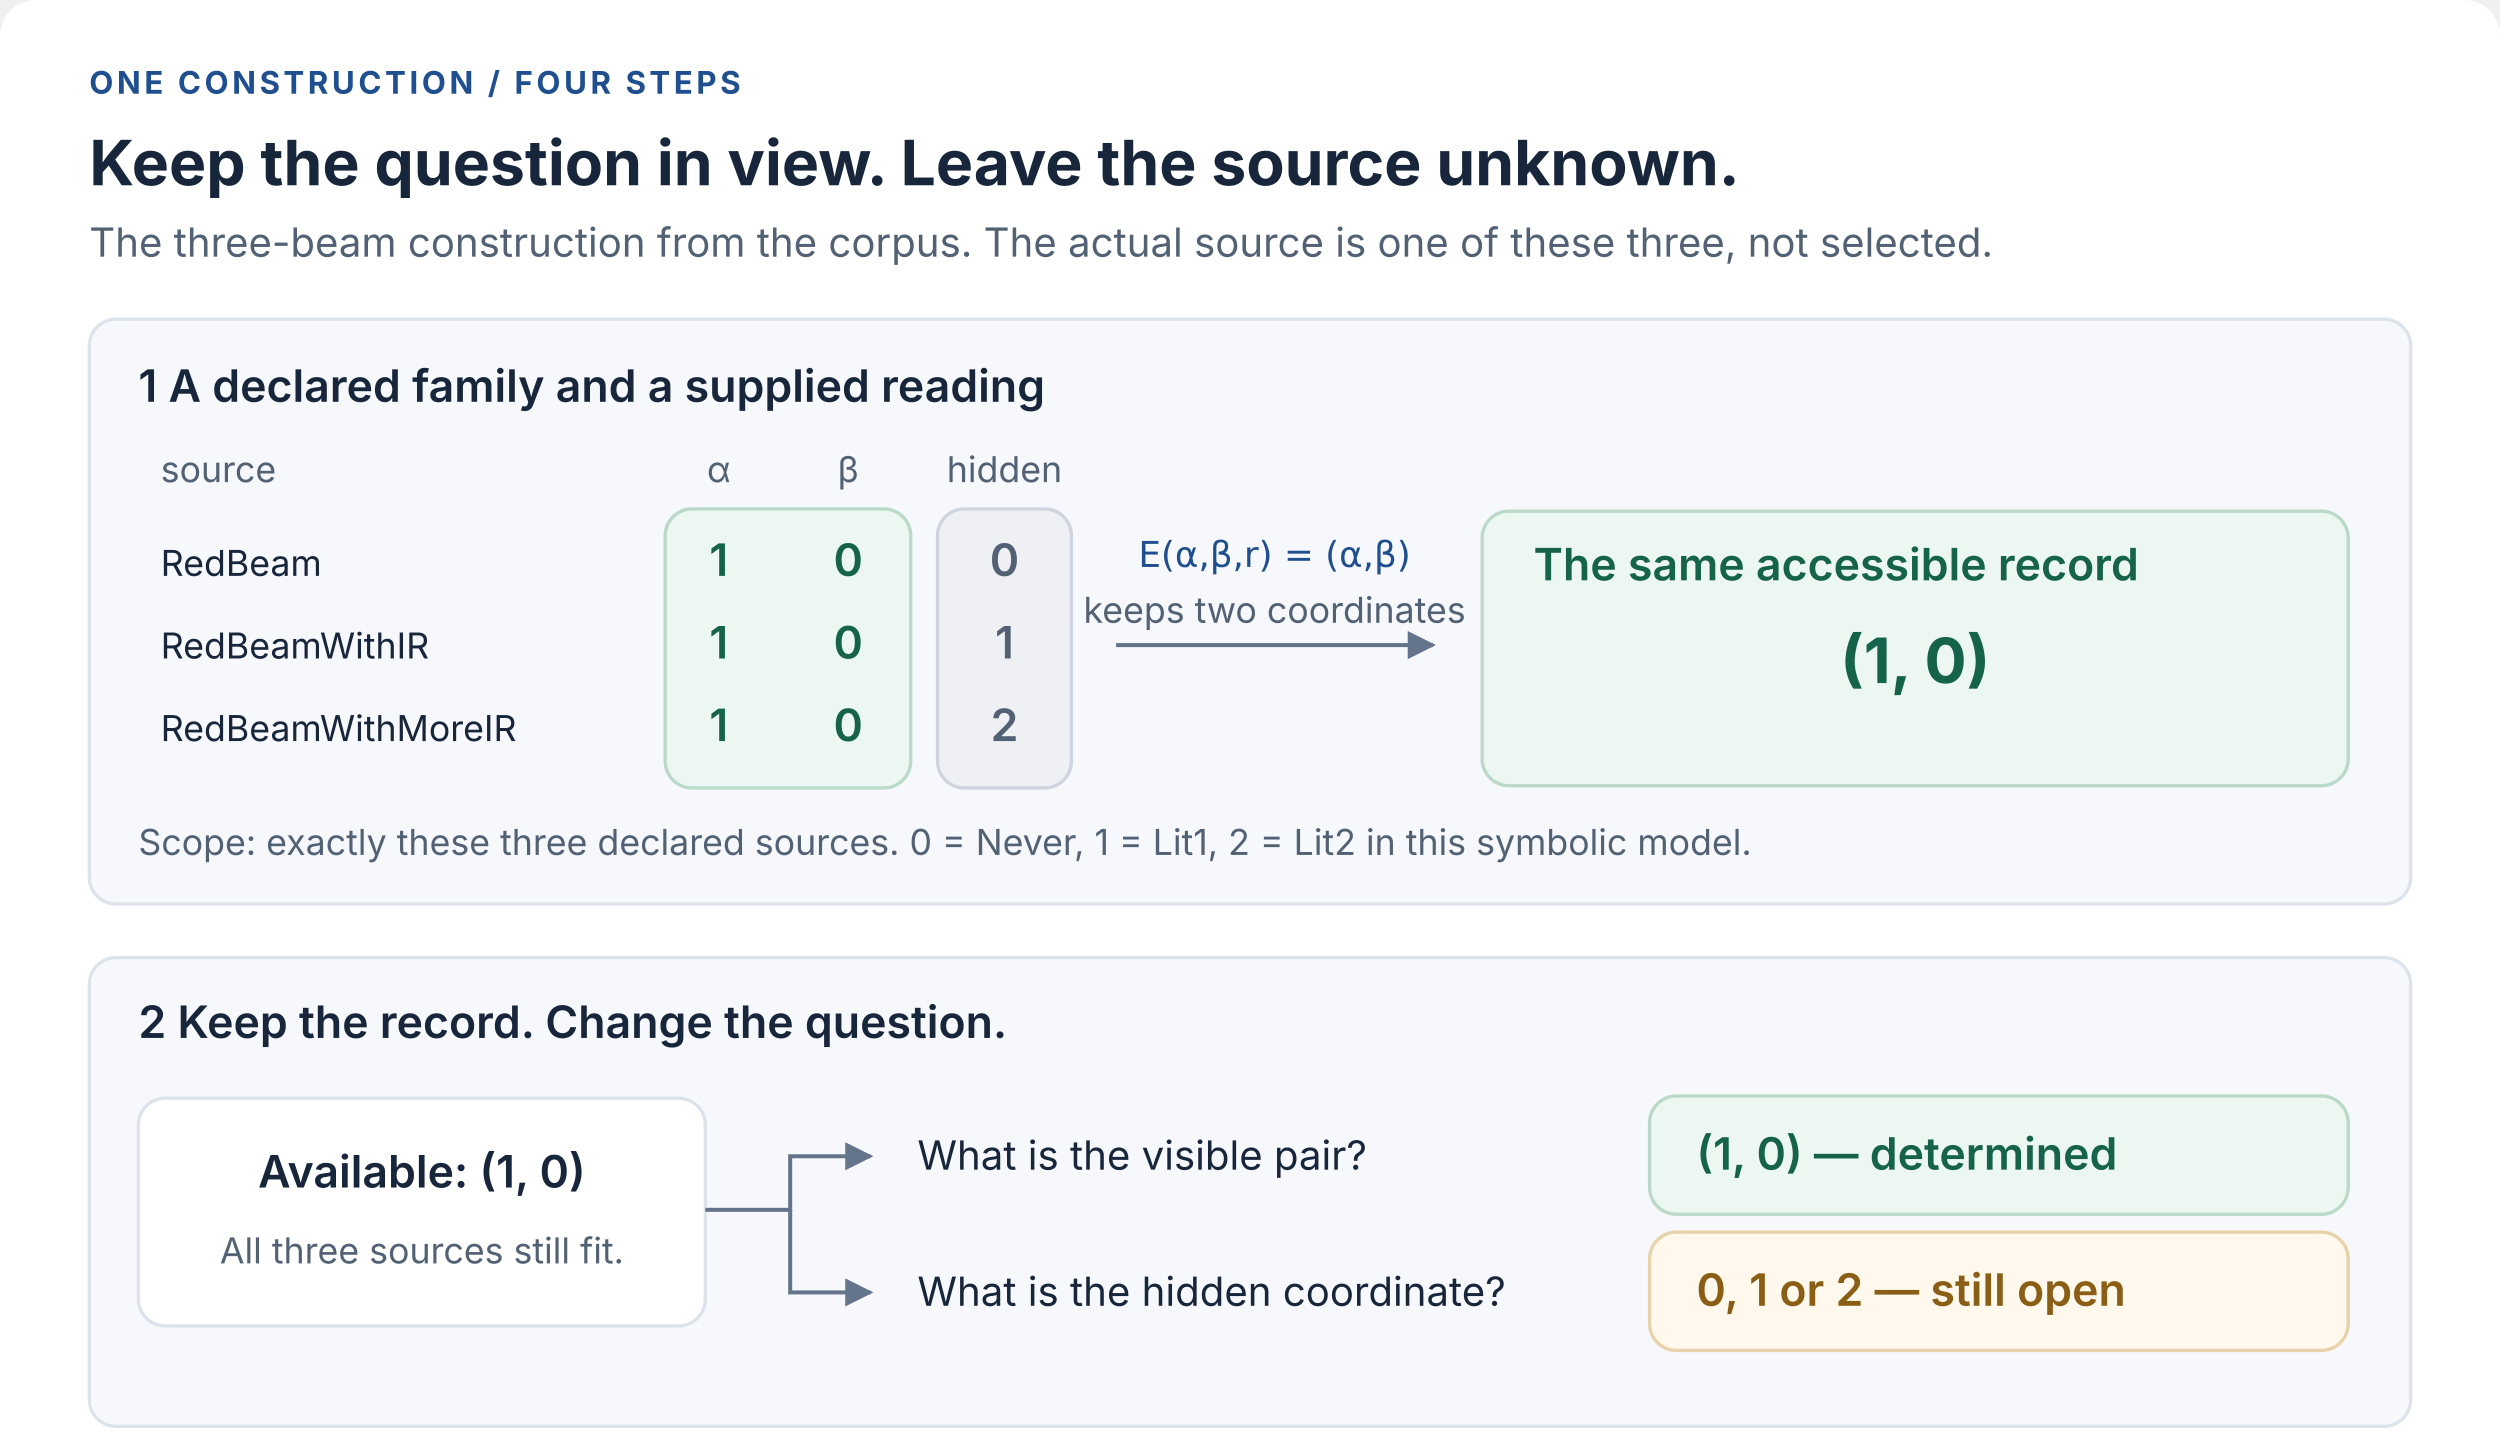
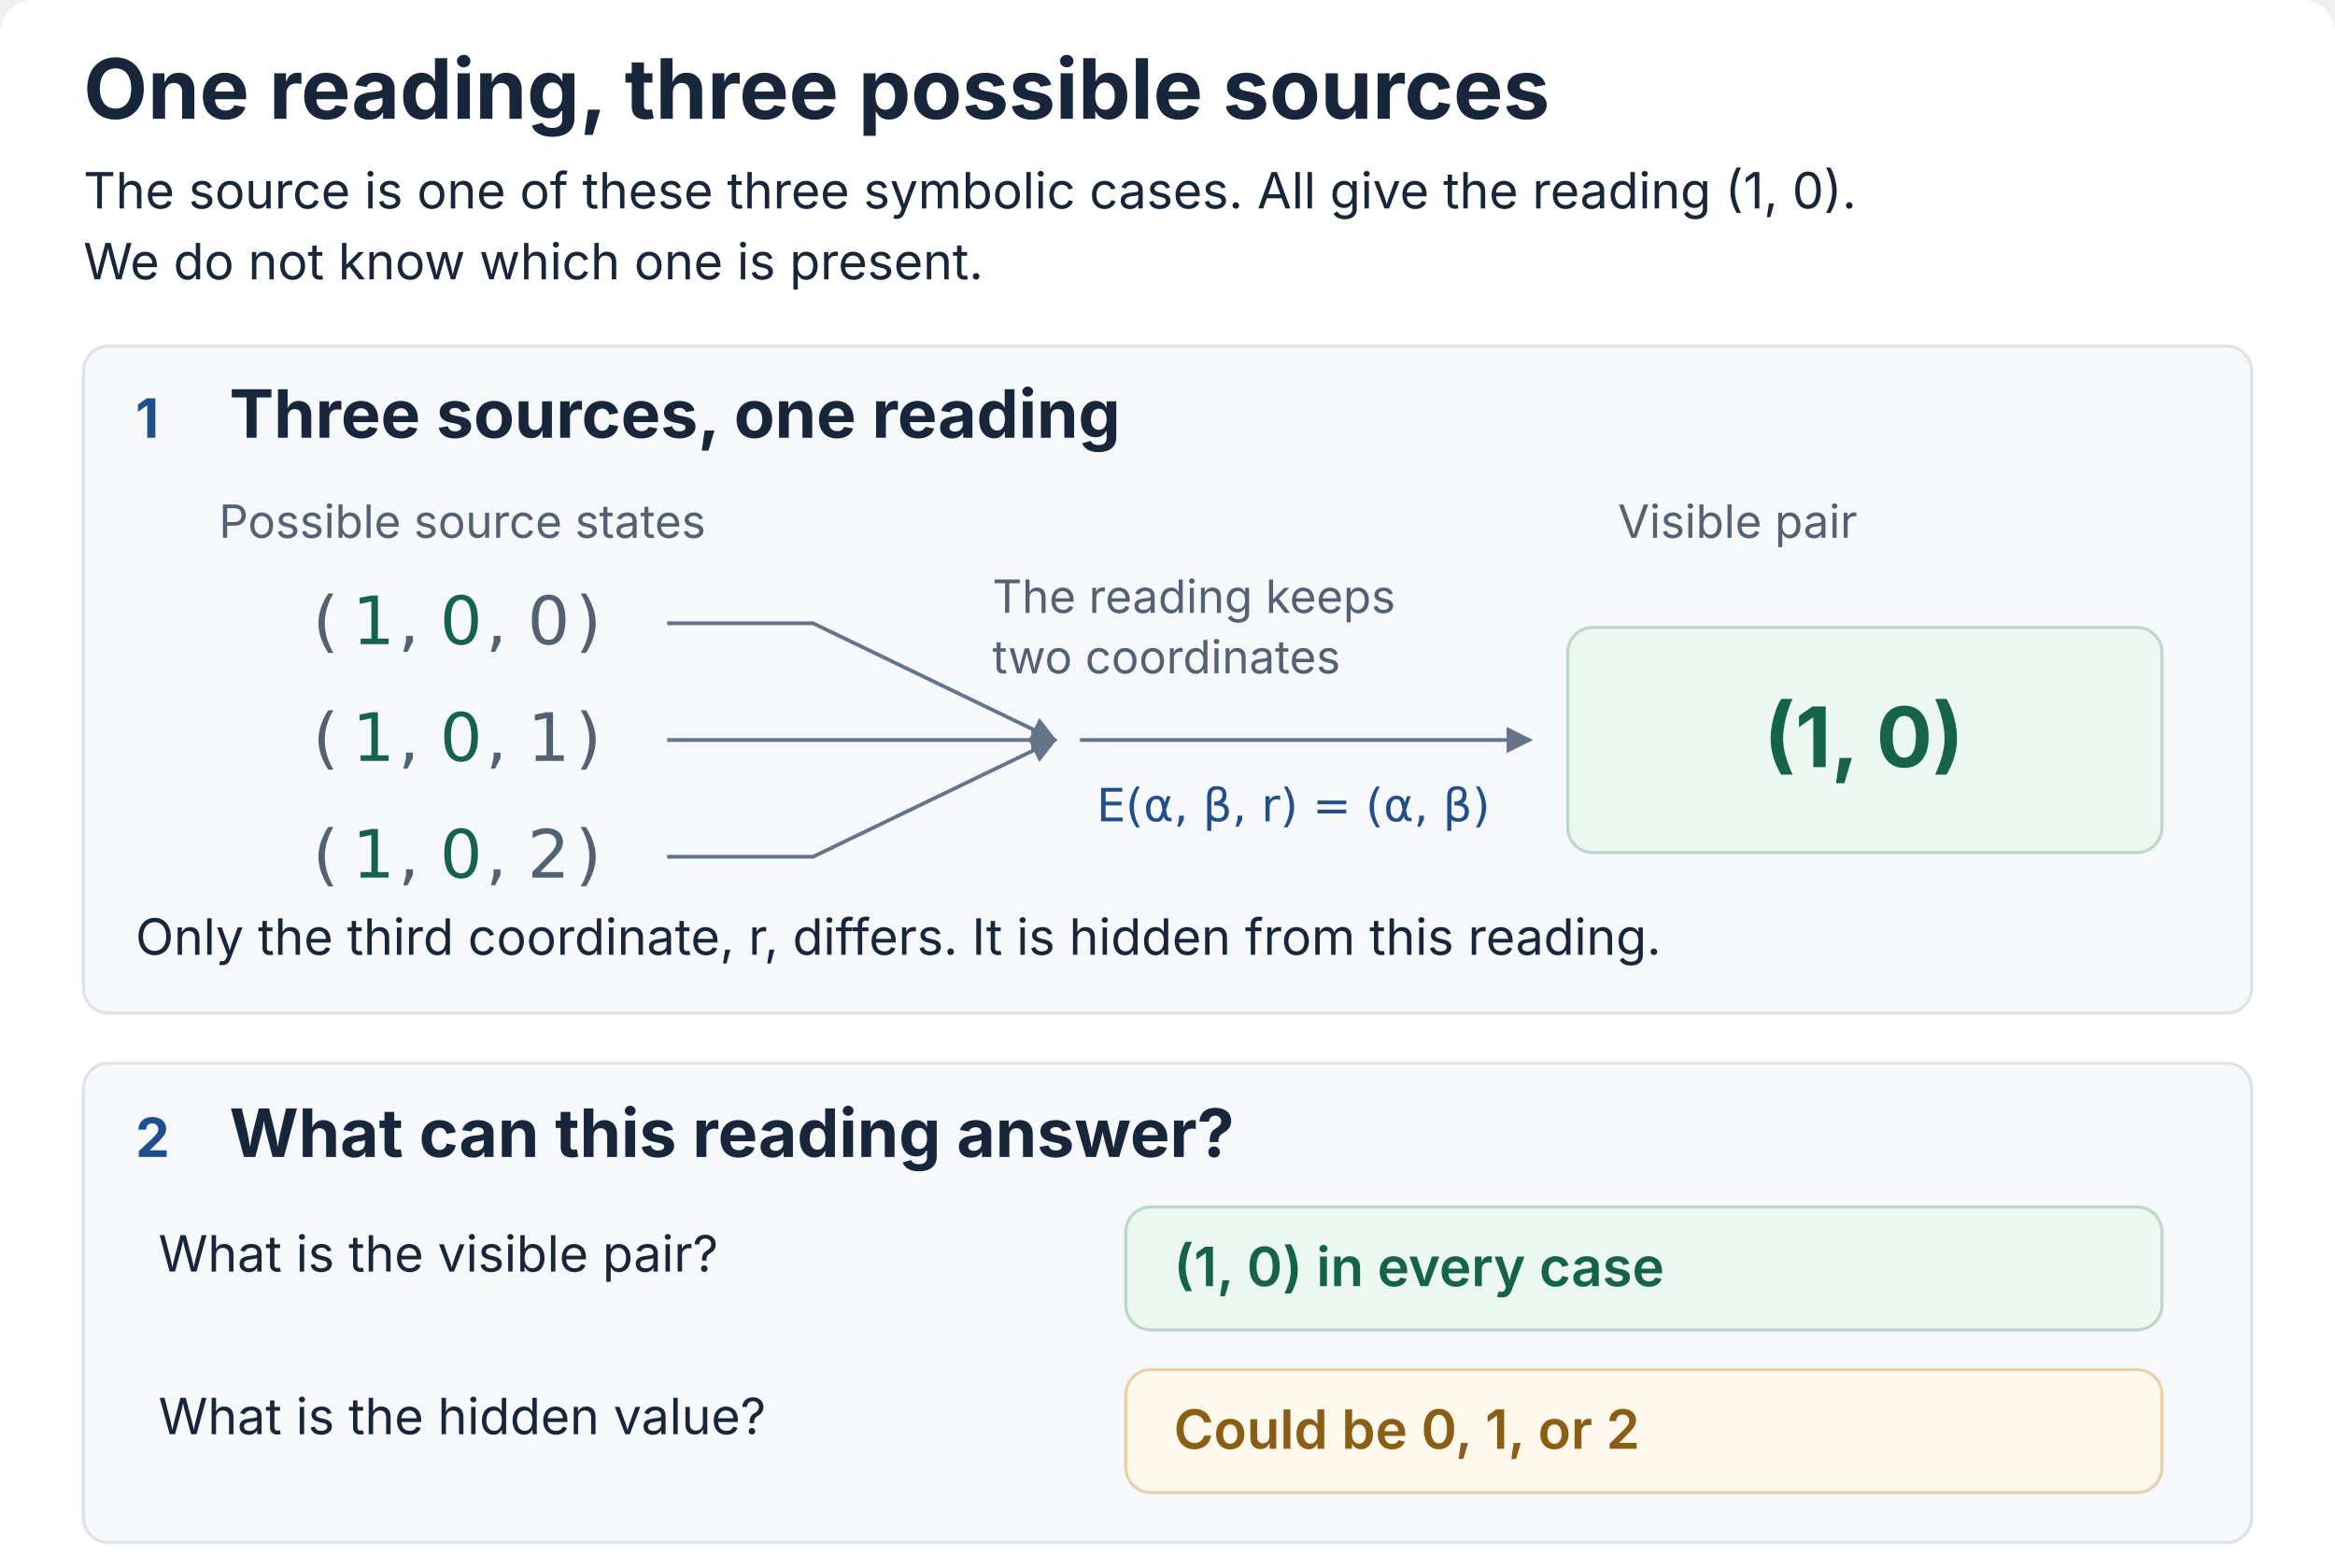
- <svg xmlns="http://www.w3.org/2000/svg" width="1120" height="648" viewBox="0 0 1120 648" role="img" aria-labelledby="title desc">
+ <svg xmlns="http://www.w3.org/2000/svg" width="1120" height="752" viewBox="0 0 1120 752" role="img" aria-labelledby="title desc">
  <defs>
    <marker id="arrow" viewBox="0 0 10 10" refX="9" refY="5" markerWidth="7" markerHeight="7" orient="auto-start-reverse">
      <path d="M0 0L10 5L0 10Z" fill="#64748b" />
    </marker>
  </defs>
  <style>text{font-family:Inter,'Segoe UI',Arial,sans-serif;fill:#18263b}.muted{fill:#526174}.blue{fill:#204f8f}.green{fill:#16634b}.amber{fill:#8b5e16}.math{font-family:'DejaVu Sans',sans-serif}.small{font-size:16px}.body{font-size:18px}.label{font-size:20px;font-weight:600}.heading{font-size:28px;font-weight:650}.eyebrow{font-size:14px;font-weight:700;letter-spacing:1.6px}</style>
-   <rect width="1120" height="1390" rx="16" fill="#ffffff" />
-   <text x="40" y="42" class="eyebrow blue">ONE CONSTRUCTION / FOUR STEPS</text>
-   <text x="40" y="83" class="heading">Keep the question in view. Leave the source unknown.</text>
-   <text x="40" y="115" class="body muted">The three-beam construction from the corpus. The actual source is one of these three, not selected.</text>
-   <rect x="40" y="143" width="1040" height="262" rx="12" fill="#f6f8fb" stroke="#dde3eb" stroke-width="1.5" />
-   <text x="62" y="180" class="label">1   A declared family and a supplied reading</text>
-   <text x="72" y="216" class="small muted">source</text>
-   <text x="322" y="216" class="small muted" text-anchor="middle">α</text>
-   <text x="380" y="216" class="small muted" text-anchor="middle">β</text>
-   <text x="450" y="216" class="small muted" text-anchor="middle">hidden</text>
-   <rect x="298" y="228" width="110" height="125" rx="12" fill="#edf7f1" stroke="#bad9c8" stroke-width="1.5" />
-   <rect x="420" y="228" width="60" height="125" rx="12" fill="#eef0f4" stroke="#ced5df" stroke-width="1.5" />
-   <text x="72" y="258" class="small">RedBeam</text>
-   <text x="322" y="258" class="label green" text-anchor="middle">1</text>
-   <text x="380" y="258" class="label green" text-anchor="middle">0</text>
-   <text x="450" y="258" class="label muted" text-anchor="middle">0</text>
-   <text x="72" y="295" class="small">RedBeamWithIR</text>
-   <text x="322" y="295" class="label green" text-anchor="middle">1</text>
-   <text x="380" y="295" class="label green" text-anchor="middle">0</text>
-   <text x="450" y="295" class="label muted" text-anchor="middle">1</text>
-   <text x="72" y="332" class="small">RedBeamWithMoreIR</text>
-   <text x="322" y="332" class="label green" text-anchor="middle">1</text>
-   <text x="380" y="332" class="label green" text-anchor="middle">0</text>
-   <text x="450" y="332" class="label muted" text-anchor="middle">2</text>
-   <path d="M500 289H642" fill="none" stroke="#64748b" stroke-width="1.8" marker-end="url(#arrow)" />
-   <text x="571" y="254" class="small math blue" text-anchor="middle">E(α,β,r) = (α,β)</text>
-   <text x="571" y="279" class="small muted" text-anchor="middle">keeps two coordinates</text>
-   <rect x="664" y="229" width="388" height="123" rx="12" fill="#edf7f1" stroke="#bad9c8" stroke-width="1.5" />
-   <text x="687" y="260" class="label green">The same accessible record</text>
-   <text x="858" y="306" class="heading green" text-anchor="middle">(1, 0)</text>
-   <text x="62" y="383" class="small muted">Scope: exactly these three declared sources. 0 = Never, 1 = Lit1, 2 = Lit2 in this symbolic model.</text>
-   <rect x="40" y="429" width="1040" height="210" rx="12" fill="#f6f8fb" stroke="#dde3eb" stroke-width="1.5" />
-   <text x="62" y="465" class="label">2   Keep the record. Change the question.</text>
-   <rect x="62" y="492" width="254" height="102" rx="12" fill="#ffffff" stroke="#dde3eb" stroke-width="1.5" />
-   <text x="189" y="532" class="label" text-anchor="middle">Available: (1, 0)</text>
-   <text x="189" y="566" class="small muted" text-anchor="middle">All three sources still fit.</text>
-   <path d="M316 542H354V518H390" fill="none" stroke="#64748b" stroke-width="1.8" marker-end="url(#arrow)" />
-   <path d="M354 542V579H390" fill="none" stroke="#64748b" stroke-width="1.8" marker-end="url(#arrow)" />
-   <text x="411" y="524" class="body">What is the visible pair?</text>
-   <text x="411" y="585" class="body">What is the hidden coordinate?</text>
-   <rect x="739" y="491" width="313" height="53" rx="12" fill="#edf7f1" stroke="#bad9c8" stroke-width="1.5" />
-   <text x="760" y="524" class="label green">(1, 0) — determined</text>
-   <rect x="739" y="552" width="313" height="53" rx="12" fill="#fff8ec" stroke="#e8d2aa" stroke-width="1.5" />
-   <text x="760" y="585" class="label amber">0, 1 or 2 — still open</text>
-   <rect x="40" y="663" width="1040" height="337" rx="12" fill="#f6f8fb" stroke="#dde3eb" stroke-width="1.5" />
-   <text x="62" y="699" class="label">3   A supplied transformation can use unknown contents</text>
-   <text x="62" y="730" class="body muted">SwapVisible exchanges the visible coordinates and retains the hidden one.  r ∈ {0,1,2}.</text>
-   <rect x="62" y="755" width="310" height="70" rx="12" fill="#ffffff" stroke="#dde3eb" stroke-width="1.5" />
-   <text x="217" y="798" class="label math" text-anchor="middle">xᵣ = (1, 0, r)</text>
-   <rect x="742" y="755" width="310" height="70" rx="12" fill="#ffffff" stroke="#dde3eb" stroke-width="1.5" />
-   <text x="897" y="798" class="label math" text-anchor="middle">T(xᵣ) = (0, 1, r)</text>
-   <path d="M372 789H728" fill="none" stroke="#64748b" stroke-width="1.8" marker-end="url(#arrow)" />
-   <text x="550" y="778" class="small blue" text-anchor="middle">same T for every r</text>
-   <path d="M217 825V870" fill="none" stroke="#64748b" stroke-width="1.8" marker-end="url(#arrow)" />
-   <text x="230" y="853" class="body blue">E</text>
-   <path d="M897 825V870" fill="none" stroke="#64748b" stroke-width="1.8" marker-end="url(#arrow)" />
-   <text x="910" y="853" class="body blue">E</text>
-   <rect x="62" y="883" width="310" height="62" rx="12" fill="#edf7f1" stroke="#bad9c8" stroke-width="1.5" />
-   <text x="217" y="921" class="label green" text-anchor="middle">(1, 0)</text>
-   <rect x="742" y="883" width="310" height="62" rx="12" fill="#edf7f1" stroke="#bad9c8" stroke-width="1.5" />
-   <text x="897" y="921" class="label green" text-anchor="middle">(0, 1)</text>
-   <path d="M372 914H728" fill="none" stroke="#64748b" stroke-width="1.8" marker-end="url(#arrow)" />
-   <text x="550" y="884" class="small blue" text-anchor="middle">swap the retained pair</text>
-   <text x="550" y="908" class="small math" text-anchor="middle">E ∘ T = swap ∘ E</text>
-   <text x="62" y="975" class="small">The full outputs differ in r. Their visible result follows from the old record without identifying r.</text>
-   <rect x="40" y="1024" width="1040" height="287" rx="12" fill="#f6f8fb" stroke="#dde3eb" stroke-width="1.5" />
-   <text x="62" y="1060" class="label">4   Change the operation. Check the relation again.</text>
-   <text x="62" y="1091" class="body muted">ExposeHidden is a different supplied symbolic transformation: U(α,β,r) = (r,0,0).</text>
-   <rect x="62" y="1119" width="295" height="86" rx="12" fill="#ffffff" stroke="#dde3eb" stroke-width="1.5" />
-   <text x="209" y="1153" class="label" text-anchor="middle">The old record stays (1, 0)</text>
-   <text x="209" y="1184" class="small muted" text-anchor="middle">The original reading remains true.</text>
-   <path d="M377 1162H658" fill="none" stroke="#64748b" stroke-width="1.8" marker-end="url(#arrow)" />
-   <text x="518" y="1135" class="small math" text-anchor="middle">future question: E(U(xᵣ))</text>
-   <rect x="681" y="1119" width="371" height="86" rx="12" fill="#fff8ec" stroke="#e8d2aa" stroke-width="1.5" />
-   <text x="703" y="1153" class="label amber">(0, 0), (1, 0), or (2, 0)</text>
-   <text x="703" y="1184" class="small muted">The same old record permits all three.</text>
-   <text x="62" y="1245" class="body">No deterministic function of this old record alone can supply the new visible answer for all three.</text>
-   <text x="62" y="1281" class="small muted">Another accessible distinction or an adequate different continuation must be supplied and justified.</text>
-   <text x="40" y="1344" class="small muted">STATUS  The transformations and commuting law are supplied symbolic constructions checked by types.</text>
-   <text x="40" y="1373" class="small muted">A physical operation, its calibration and its execution are not supplied by this picture or by the type check.</text>
+   <rect width="1120" height="1830" rx="16" fill="#ffffff" />
+   <style>
+ .body{font-size:24px}.small{font-size:22px}.label{font-size:26px;font-weight:600}
+ .heading{font-size:32px;font-weight:650}.title{font-size:40px;font-weight:650}
+ .tuple{font-family:'DejaVu Sans',sans-serif;font-size:32px}
+ .number{font-size:26px;font-weight:700;fill:#204f8f}
+ </style>
+   <text x="40" y="57" class="title">One reading, three possible sources</text>
+   <text x="40" y="100" class="body">The source is one of these three symbolic cases. All give the reading (1, 0).</text>
+   <text x="40" y="134" class="body">We do not know which one is present.</text>
+   <rect x="40" y="166" width="1040" height="320" rx="12" fill="#f6f8fb" stroke="#dde3eb" stroke-width="1.5" />
+   <text x="65" y="210" class="number">1</text>
+   <text x="110" y="210" class="heading">Three sources, one reading</text>
+   <text x="105" y="258" class="small muted">Possible source states</text>
+   <text x="776" y="258" class="small muted">Visible pair</text>
+   <text x="150" y="309" class="tuple muted">(</text>
+   <text x="169" y="309" class="tuple green">1</text>
+   <text x="191" y="309" class="tuple muted">,</text>
+   <text x="211" y="309" class="tuple green">0</text>
+   <text x="233" y="309" class="tuple muted">,</text>
+   <text x="253" y="309" class="tuple muted">0</text>
+   <text x="276" y="309" class="tuple muted">)</text>
+   <path d="M320 299H390L506 355" fill="none" stroke="#64748b" stroke-width="1.8" marker-end="url(#arrow)" />
+   <text x="150" y="365" class="tuple muted">(</text>
+   <text x="169" y="365" class="tuple green">1</text>
+   <text x="191" y="365" class="tuple muted">,</text>
+   <text x="211" y="365" class="tuple green">0</text>
+   <text x="233" y="365" class="tuple muted">,</text>
+   <text x="253" y="365" class="tuple muted">1</text>
+   <text x="276" y="365" class="tuple muted">)</text>
+   <path d="M320 355H390L506 355" fill="none" stroke="#64748b" stroke-width="1.8" marker-end="url(#arrow)" />
+   <text x="150" y="421" class="tuple muted">(</text>
+   <text x="169" y="421" class="tuple green">1</text>
+   <text x="191" y="421" class="tuple muted">,</text>
+   <text x="211" y="421" class="tuple green">0</text>
+   <text x="233" y="421" class="tuple muted">,</text>
+   <text x="253" y="421" class="tuple muted">2</text>
+   <text x="276" y="421" class="tuple muted">)</text>
+   <path d="M320 411H390L506 355" fill="none" stroke="#64748b" stroke-width="1.8" marker-end="url(#arrow)" />
+   <text x="476" y="294" class="small muted">The reading keeps</text>
+   <text x="476" y="323" class="small muted">two coordinates</text>
+   <path d="M518 355H734" fill="none" stroke="#64748b" stroke-width="1.8" marker-end="url(#arrow)" />
+   <text x="526" y="394" class="small math blue">E(α, β, r) = (α, β)</text>
+   <rect x="752" y="301" width="285" height="108" rx="12" fill="#edf7f1" stroke="#bad9c8" stroke-width="1.5" />
+   <text x="894" y="368" class="title green" text-anchor="middle">(1, 0)</text>
+   <text x="65" y="458" class="body">Only the third coordinate, r, differs. It is hidden from this reading.</text>
+   <rect x="40" y="510" width="1040" height="230" rx="12" fill="#f6f8fb" stroke="#dde3eb" stroke-width="1.5" />
+   <text x="65" y="555" class="number">2</text>
+   <text x="110" y="555" class="heading">What can this reading answer?</text>
+   <text x="76" y="610" class="body">What is the visible pair?</text>
+   <text x="76" y="688" class="body">What is the hidden value?</text>
+   <rect x="540" y="579" width="497" height="59" rx="12" fill="#edf7f1" stroke="#bad9c8" stroke-width="1.5" />
+   <text x="563" y="617" class="label green">(1, 0) in every case</text>
+   <rect x="540" y="657" width="497" height="59" rx="12" fill="#fff8ec" stroke="#e8d2aa" stroke-width="1.5" />
+   <text x="563" y="695" class="label amber">Could be 0, 1, or 2</text>
+   <rect x="40" y="774" width="1040" height="454" rx="12" fill="#f6f8fb" stroke="#dde3eb" stroke-width="1.5" />
+   <text x="65" y="820" class="number">3</text>
+   <text x="110" y="820" class="heading">One operation, the same visible result</text>
+   <text x="65" y="863" class="body">SwapVisible exchanges the first two coordinates and keeps the hidden one.</text>
+   <text x="119" y="913" class="small muted">Original state</text>
+   <text x="490" y="913" class="small muted">After SwapVisible</text>
+   <text x="830" y="913" class="small muted">Visible pair</text>
+   <text x="122" y="962" class="tuple muted">(</text>
+   <text x="141" y="962" class="tuple green">1</text>
+   <text x="163" y="962" class="tuple muted">,</text>
+   <text x="183" y="962" class="tuple green">0</text>
+   <text x="205" y="962" class="tuple muted">,</text>
+   <text x="225" y="962" class="tuple muted">0</text>
+   <text x="248" y="962" class="tuple muted">)</text>
+   <path d="M298 952H445" fill="none" stroke="#64748b" stroke-width="1.8" marker-end="url(#arrow)" />
+   <text x="494" y="962" class="tuple muted">(</text>
+   <text x="513" y="962" class="tuple green">0</text>
+   <text x="535" y="962" class="tuple muted">,</text>
+   <text x="555" y="962" class="tuple green">1</text>
+   <text x="577" y="962" class="tuple muted">,</text>
+   <text x="597" y="962" class="tuple muted">0</text>
+   <text x="620" y="962" class="tuple muted">)</text>
+   <path d="M670 952H795" fill="none" stroke="#64748b" stroke-width="1.8" marker-end="url(#arrow)" />
+   <rect x="811" y="927" width="226" height="47" rx="12" fill="#edf7f1" stroke="#bad9c8" stroke-width="1.5" />
+   <text x="924" y="962" class="tuple green" text-anchor="middle">(0, 1)</text>
+   <text x="122" y="1017" class="tuple muted">(</text>
+   <text x="141" y="1017" class="tuple green">1</text>
+   <text x="163" y="1017" class="tuple muted">,</text>
+   <text x="183" y="1017" class="tuple green">0</text>
+   <text x="205" y="1017" class="tuple muted">,</text>
+   <text x="225" y="1017" class="tuple muted">1</text>
+   <text x="248" y="1017" class="tuple muted">)</text>
+   <path d="M298 1007H445" fill="none" stroke="#64748b" stroke-width="1.8" marker-end="url(#arrow)" />
+   <text x="494" y="1017" class="tuple muted">(</text>
+   <text x="513" y="1017" class="tuple green">0</text>
+   <text x="535" y="1017" class="tuple muted">,</text>
+   <text x="555" y="1017" class="tuple green">1</text>
+   <text x="577" y="1017" class="tuple muted">,</text>
+   <text x="597" y="1017" class="tuple muted">1</text>
+   <text x="620" y="1017" class="tuple muted">)</text>
+   <path d="M670 1007H795" fill="none" stroke="#64748b" stroke-width="1.8" marker-end="url(#arrow)" />
+   <rect x="811" y="982" width="226" height="47" rx="12" fill="#edf7f1" stroke="#bad9c8" stroke-width="1.5" />
+   <text x="924" y="1017" class="tuple green" text-anchor="middle">(0, 1)</text>
+   <text x="122" y="1072" class="tuple muted">(</text>
+   <text x="141" y="1072" class="tuple green">1</text>
+   <text x="163" y="1072" class="tuple muted">,</text>
+   <text x="183" y="1072" class="tuple green">0</text>
+   <text x="205" y="1072" class="tuple muted">,</text>
+   <text x="225" y="1072" class="tuple muted">2</text>
+   <text x="248" y="1072" class="tuple muted">)</text>
+   <path d="M298 1062H445" fill="none" stroke="#64748b" stroke-width="1.8" marker-end="url(#arrow)" />
+   <text x="494" y="1072" class="tuple muted">(</text>
+   <text x="513" y="1072" class="tuple green">0</text>
+   <text x="535" y="1072" class="tuple muted">,</text>
+   <text x="555" y="1072" class="tuple green">1</text>
+   <text x="577" y="1072" class="tuple muted">,</text>
+   <text x="597" y="1072" class="tuple muted">2</text>
+   <text x="620" y="1072" class="tuple muted">)</text>
+   <path d="M670 1062H795" fill="none" stroke="#64748b" stroke-width="1.8" marker-end="url(#arrow)" />
+   <rect x="811" y="1037" width="226" height="47" rx="12" fill="#edf7f1" stroke="#bad9c8" stroke-width="1.5" />
+   <text x="924" y="1072" class="tuple green" text-anchor="middle">(0, 1)</text>
+   <text x="65" y="1131" class="body">The full states still differ. The visible pair is (0, 1) in every case.</text>
+   <text x="65" y="1170" class="body">The new reading follows by swapping the old pair: (1, 0) → (0, 1).</text>
+   <text x="65" y="1205" class="small math blue">T(α, β, r) = (β, α, r)</text>
+   <text x="530" y="1205" class="small math blue">E ∘ T = swap ∘ E</text>
+   <rect x="40" y="1252" width="1040" height="454" rx="12" fill="#f6f8fb" stroke="#dde3eb" stroke-width="1.5" />
+   <text x="65" y="1298" class="number">4</text>
+   <text x="110" y="1298" class="heading">A different operation makes the hidden value matter</text>
+   <text x="65" y="1341" class="body">From the same original states, ExposeHidden puts r in the visible pair.</text>
+   <text x="119" y="1391" class="small muted">Original state</text>
+   <text x="480" y="1391" class="small muted">After ExposeHidden</text>
+   <text x="830" y="1391" class="small muted">Visible pair</text>
+   <text x="122" y="1440" class="tuple muted">(</text>
+   <text x="141" y="1440" class="tuple green">1</text>
+   <text x="163" y="1440" class="tuple muted">,</text>
+   <text x="183" y="1440" class="tuple green">0</text>
+   <text x="205" y="1440" class="tuple muted">,</text>
+   <text x="225" y="1440" class="tuple muted">0</text>
+   <text x="248" y="1440" class="tuple muted">)</text>
+   <path d="M298 1430H445" fill="none" stroke="#64748b" stroke-width="1.8" marker-end="url(#arrow)" />
+   <text x="494" y="1440" class="tuple muted">(</text>
+   <text x="513" y="1440" class="tuple amber">0</text>
+   <text x="535" y="1440" class="tuple muted">,</text>
+   <text x="555" y="1440" class="tuple amber">0</text>
+   <text x="577" y="1440" class="tuple muted">,</text>
+   <text x="597" y="1440" class="tuple muted">0</text>
+   <text x="620" y="1440" class="tuple muted">)</text>
+   <path d="M670 1430H795" fill="none" stroke="#64748b" stroke-width="1.8" marker-end="url(#arrow)" />
+   <rect x="811" y="1405" width="226" height="47" rx="12" fill="#fff8ec" stroke="#e8d2aa" stroke-width="1.5" />
+   <text x="924" y="1440" class="tuple amber" text-anchor="middle">(0, 0)</text>
+   <text x="122" y="1495" class="tuple muted">(</text>
+   <text x="141" y="1495" class="tuple green">1</text>
+   <text x="163" y="1495" class="tuple muted">,</text>
+   <text x="183" y="1495" class="tuple green">0</text>
+   <text x="205" y="1495" class="tuple muted">,</text>
+   <text x="225" y="1495" class="tuple muted">1</text>
+   <text x="248" y="1495" class="tuple muted">)</text>
+   <path d="M298 1485H445" fill="none" stroke="#64748b" stroke-width="1.8" marker-end="url(#arrow)" />
+   <text x="494" y="1495" class="tuple muted">(</text>
+   <text x="513" y="1495" class="tuple amber">1</text>
+   <text x="535" y="1495" class="tuple muted">,</text>
+   <text x="555" y="1495" class="tuple amber">0</text>
+   <text x="577" y="1495" class="tuple muted">,</text>
+   <text x="597" y="1495" class="tuple muted">0</text>
+   <text x="620" y="1495" class="tuple muted">)</text>
+   <path d="M670 1485H795" fill="none" stroke="#64748b" stroke-width="1.8" marker-end="url(#arrow)" />
+   <rect x="811" y="1460" width="226" height="47" rx="12" fill="#fff8ec" stroke="#e8d2aa" stroke-width="1.5" />
+   <text x="924" y="1495" class="tuple amber" text-anchor="middle">(1, 0)</text>
+   <text x="122" y="1550" class="tuple muted">(</text>
+   <text x="141" y="1550" class="tuple green">1</text>
+   <text x="163" y="1550" class="tuple muted">,</text>
+   <text x="183" y="1550" class="tuple green">0</text>
+   <text x="205" y="1550" class="tuple muted">,</text>
+   <text x="225" y="1550" class="tuple muted">2</text>
+   <text x="248" y="1550" class="tuple muted">)</text>
+   <path d="M298 1540H445" fill="none" stroke="#64748b" stroke-width="1.8" marker-end="url(#arrow)" />
+   <text x="494" y="1550" class="tuple muted">(</text>
+   <text x="513" y="1550" class="tuple amber">2</text>
+   <text x="535" y="1550" class="tuple muted">,</text>
+   <text x="555" y="1550" class="tuple amber">0</text>
+   <text x="577" y="1550" class="tuple muted">,</text>
+   <text x="597" y="1550" class="tuple muted">0</text>
+   <text x="620" y="1550" class="tuple muted">)</text>
+   <path d="M670 1540H795" fill="none" stroke="#64748b" stroke-width="1.8" marker-end="url(#arrow)" />
+   <rect x="811" y="1515" width="226" height="47" rx="12" fill="#fff8ec" stroke="#e8d2aa" stroke-width="1.5" />
+   <text x="924" y="1550" class="tuple amber" text-anchor="middle">(2, 0)</text>
+   <text x="65" y="1608" class="body">The old reading (1, 0) alone cannot tell us which new pair results.</text>
+   <text x="65" y="1646" class="body">For this new answer, we need an observation that distinguishes these cases.</text>
+   <text x="65" y="1682" class="small math blue">U(α, β, r) = (r, 0, 0)</text>
+   <text x="40" y="1751" class="small muted">These relations are checked in a symbolic model. The diagram does not establish</text>
+   <text x="40" y="1783" class="small muted">that the operations can be performed on a physical source.</text>
</svg>
